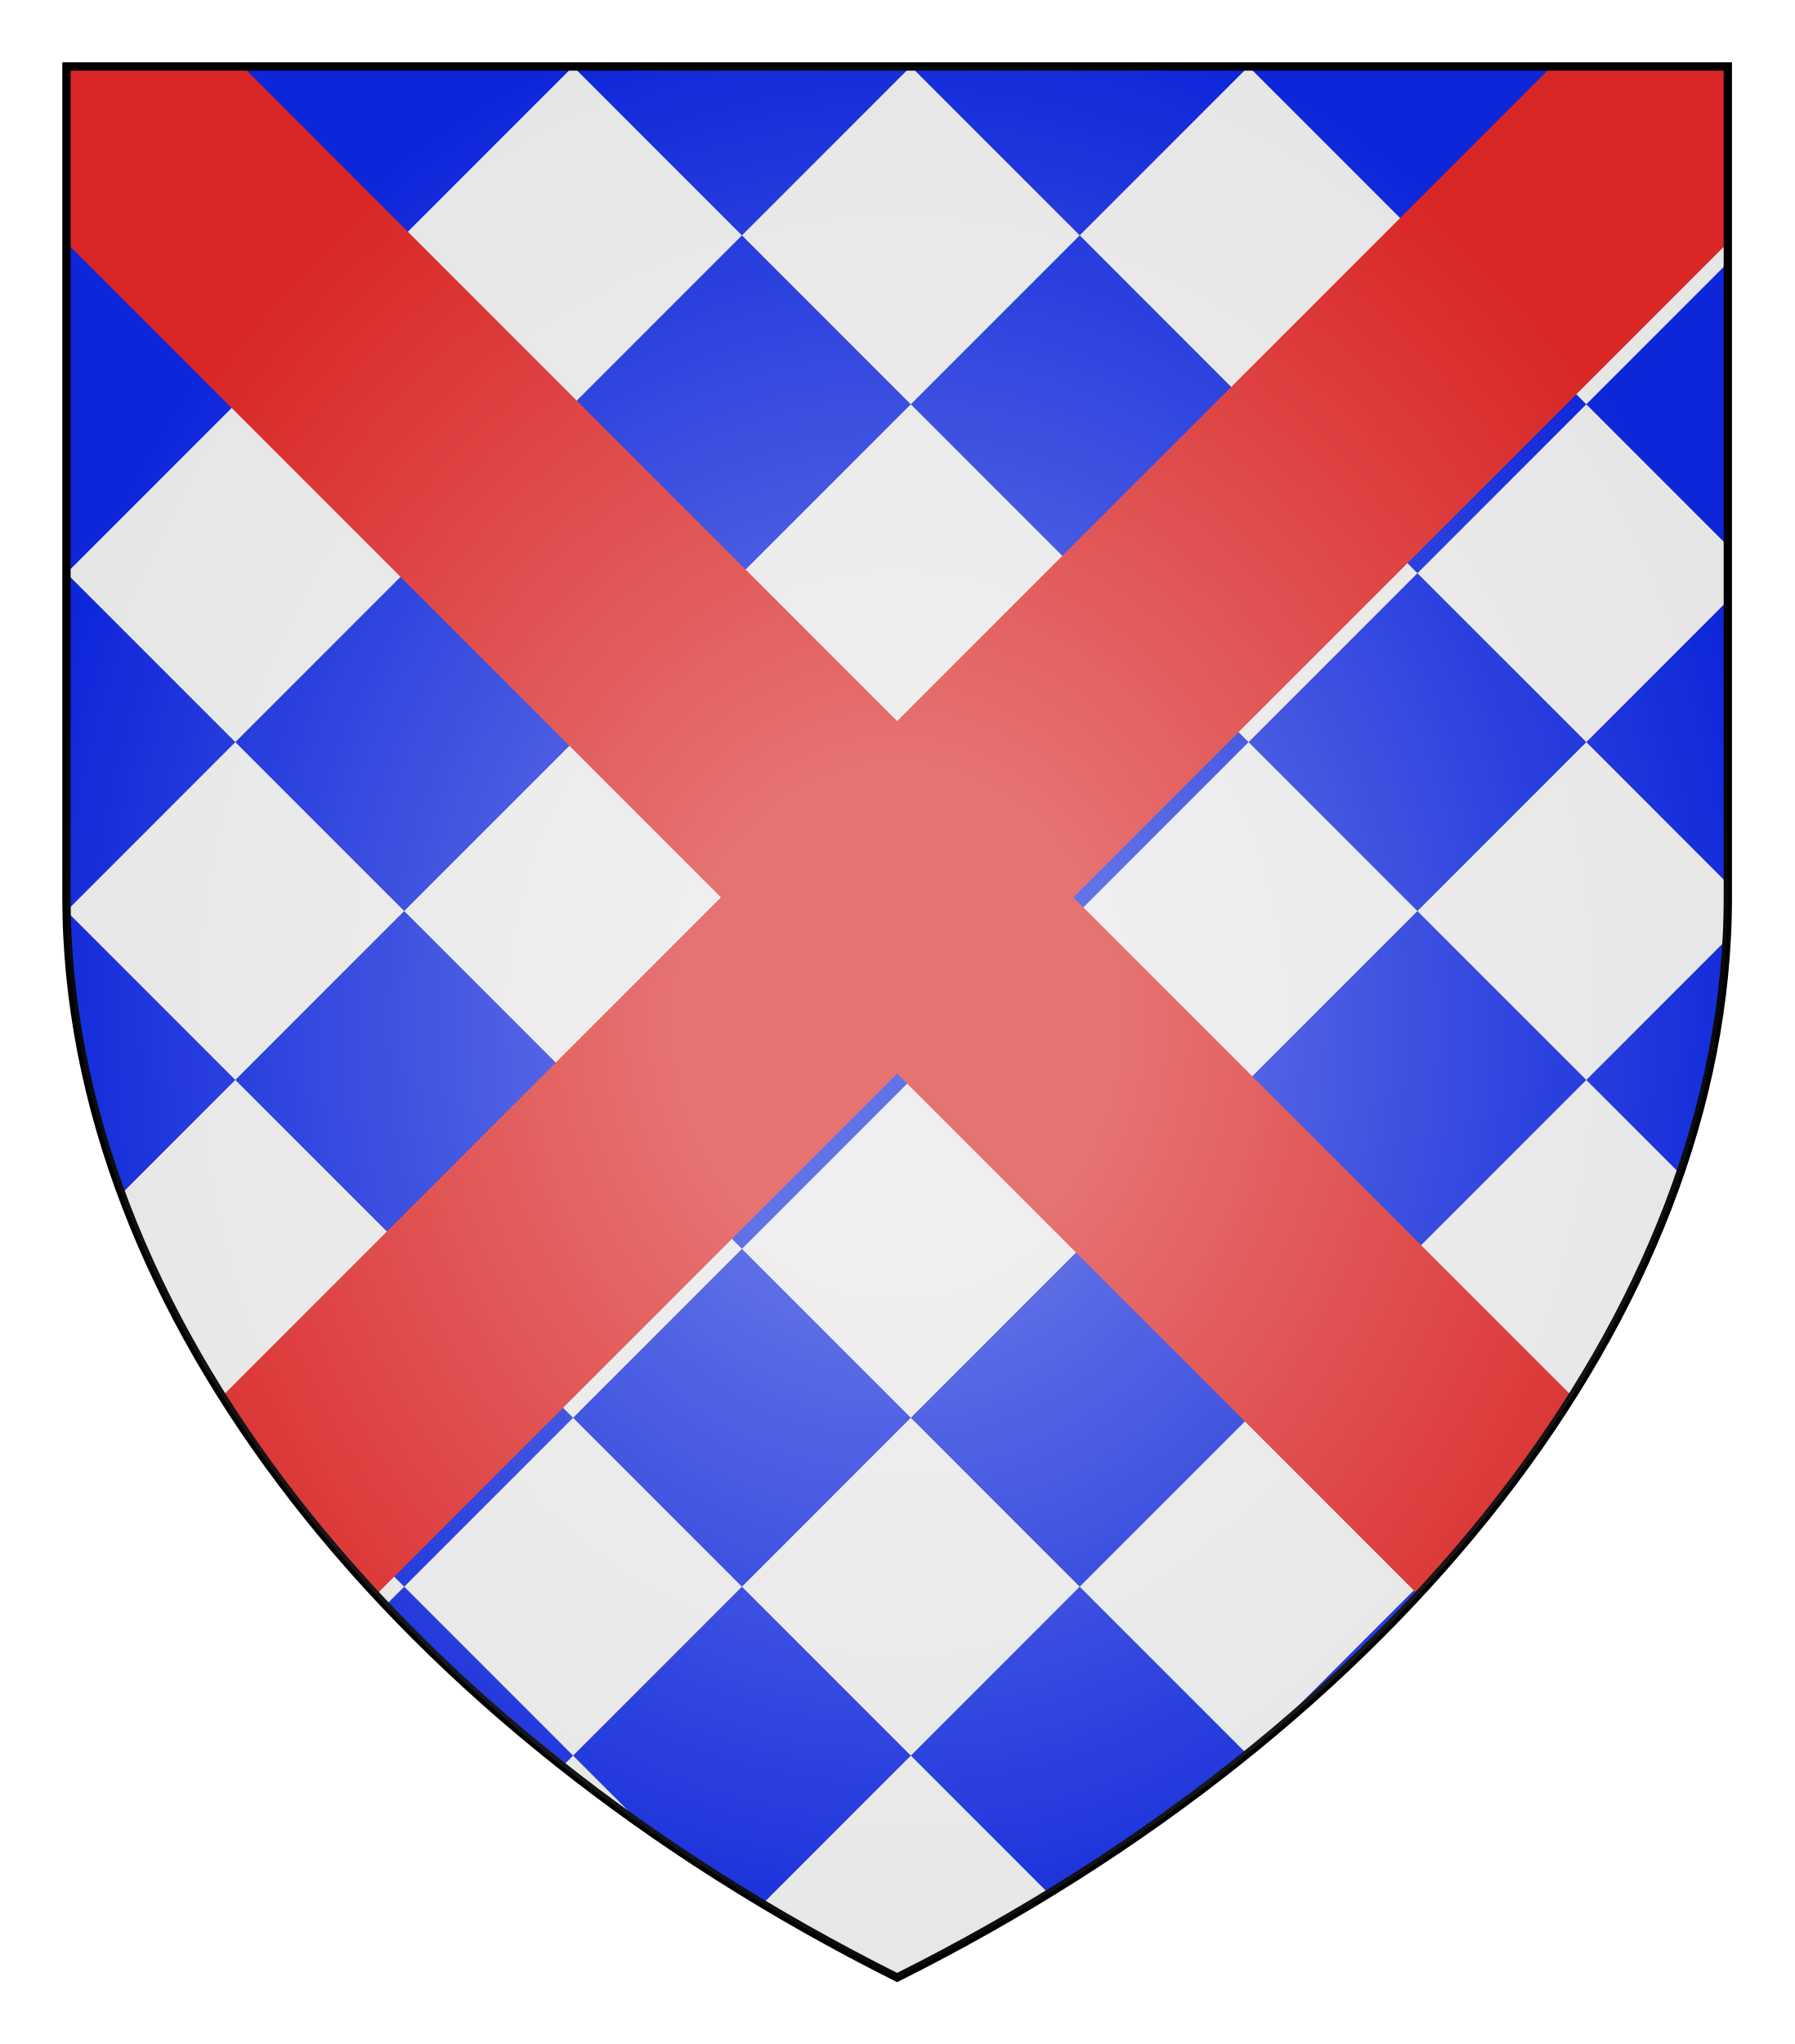
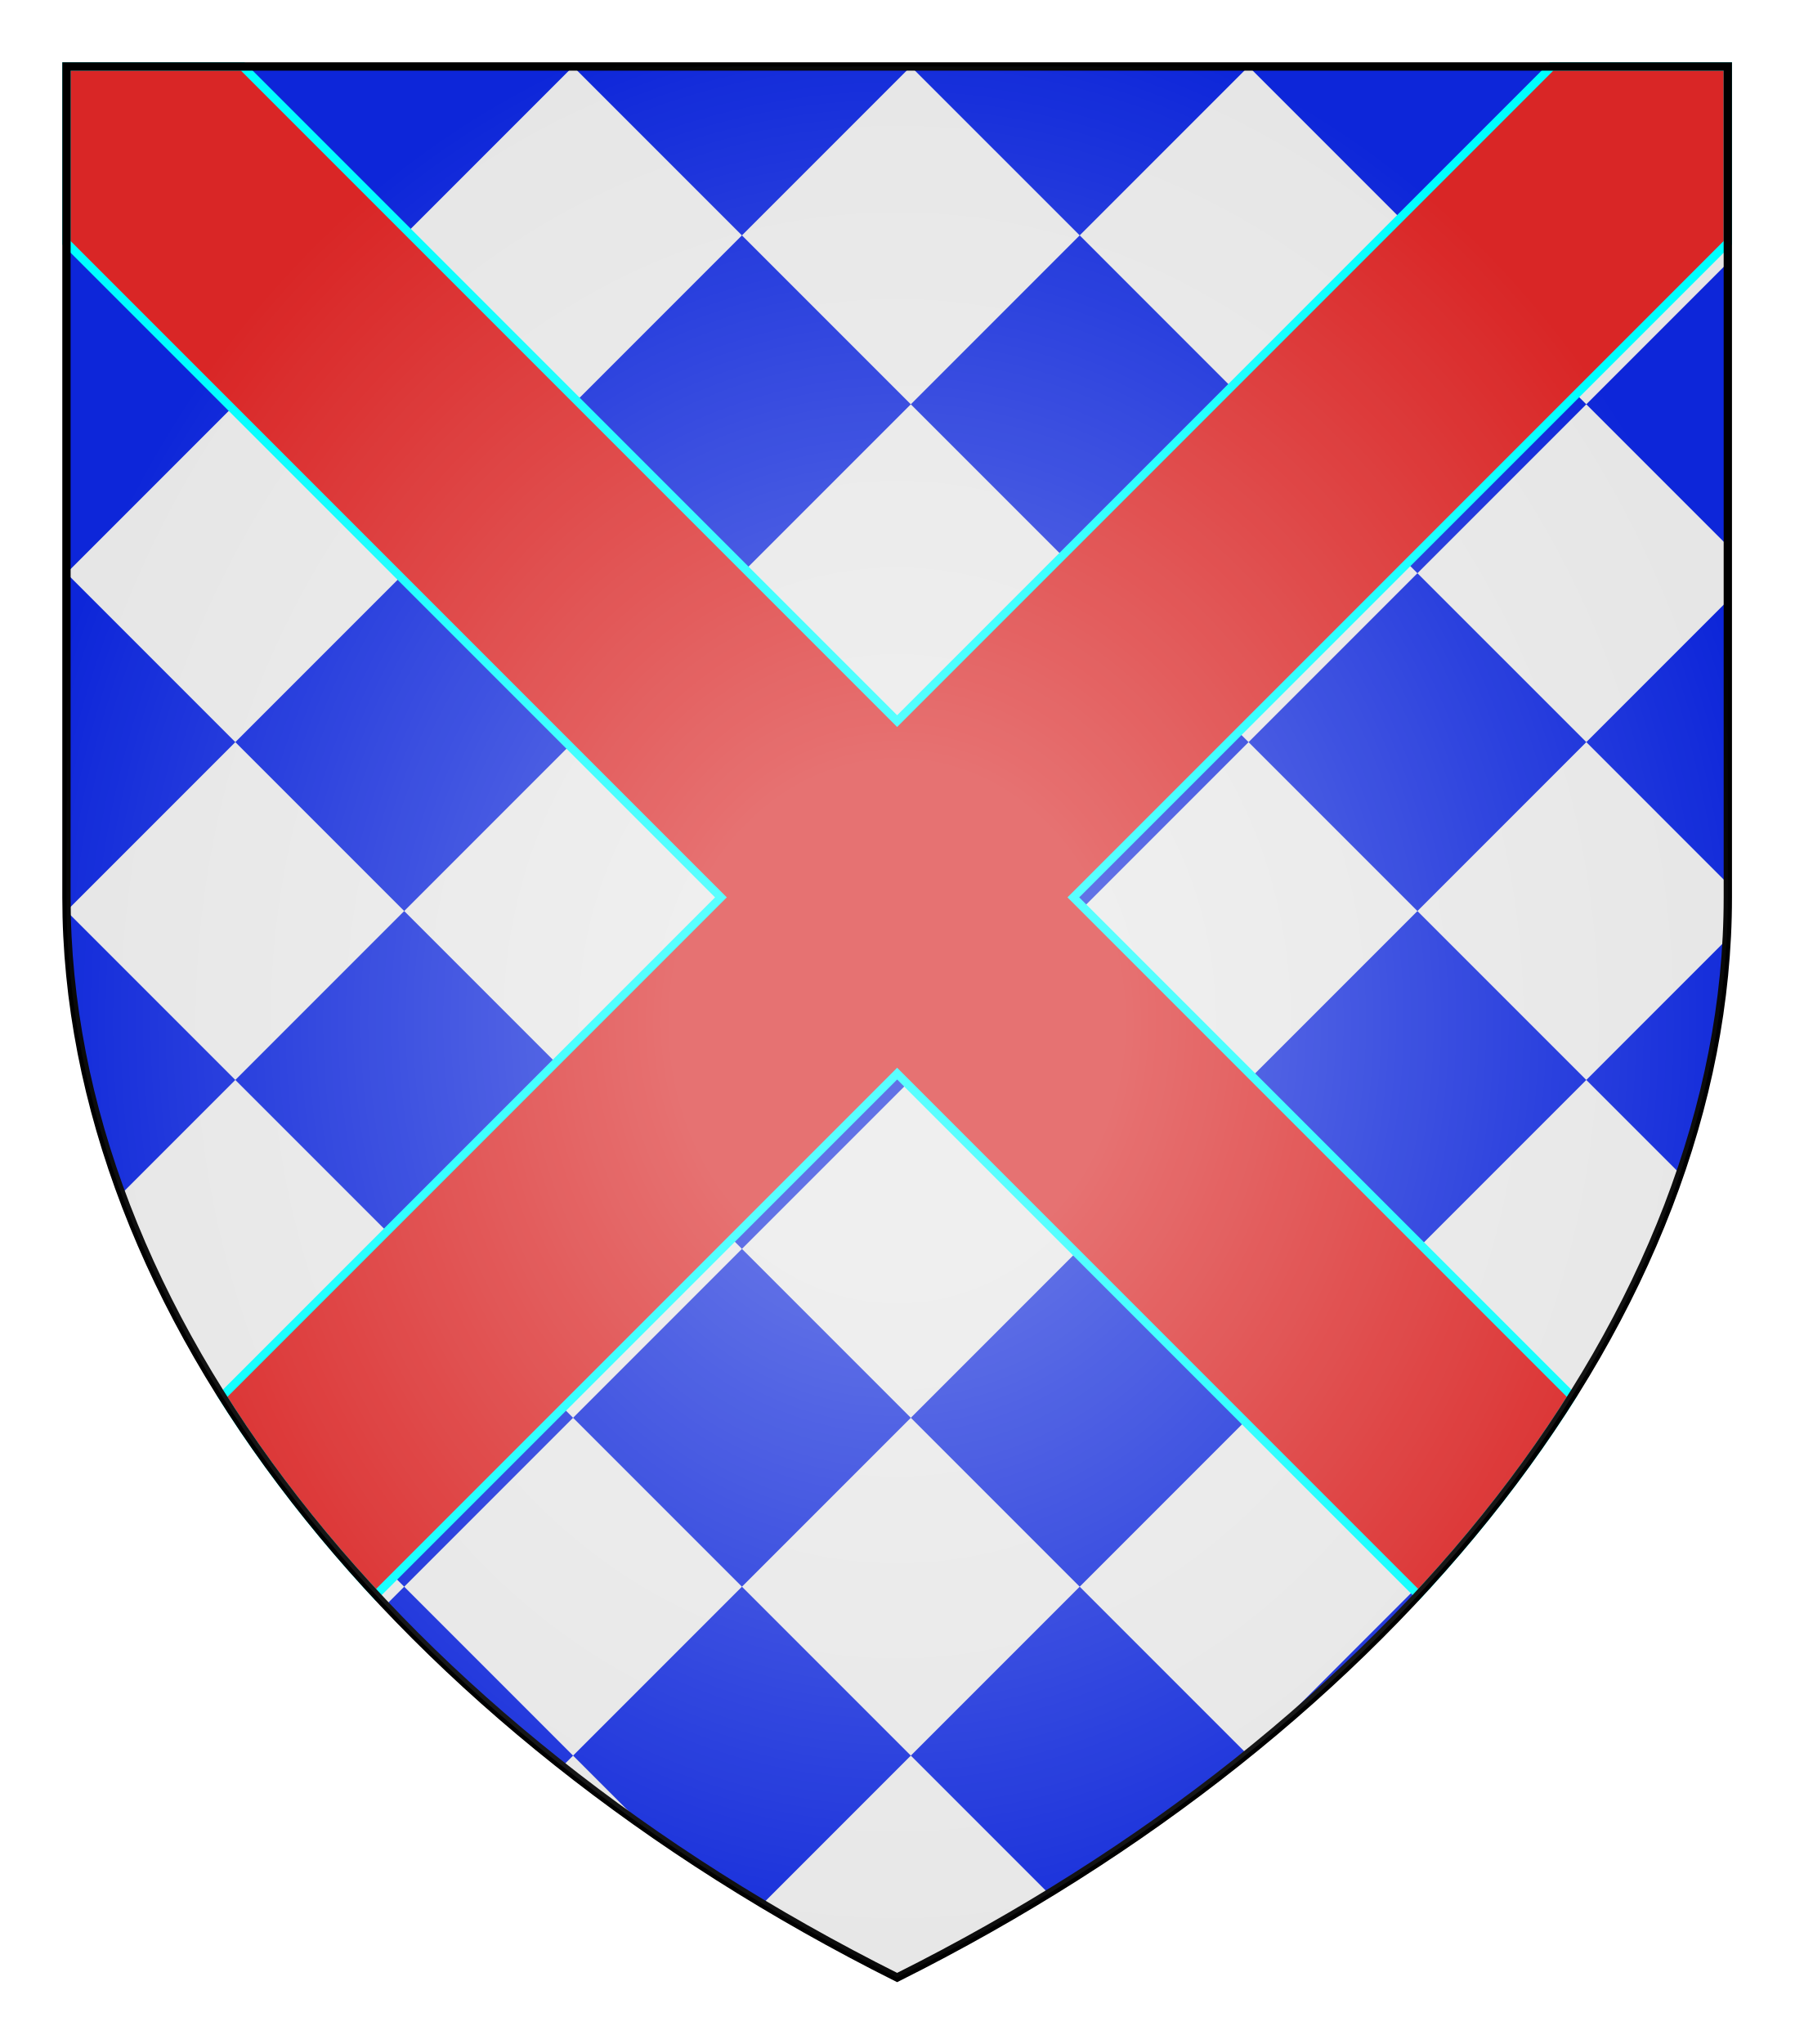
<svg xmlns="http://www.w3.org/2000/svg" height="246.0" width="216.0">
  <defs>
    <clipPath id="contour">
      <path d="M 8.0,8.0 L 208.0,8.0 L 208.0,108.0 C 208.0,158.0 168.0,208.0 108.0,238.0 C 48.0,208.0 8.0,158.0 8.0,108.0 L 8.0,8.0 Z" />
    </clipPath>
    <radialGradient id="lighting">
      <stop offset="25%" stop-color="white" stop-opacity="35%" />
      <stop offset="100%" stop-color="white" stop-opacity="0%" />
    </radialGradient>
  </defs>
  <g transform="translate(8.0,8.0)">
    <path d="M 0.0,0.0 L 0.0,100.0 C 0.0,150.0 40.0,200.0 100.0,230.0 C 160.0,200.0 200.0,150.0 200.0,100.0 L 200.0,0.0 L 0.0,0.0 Z" style="fill: rgb(13, 38, 217); stroke-width: 1px; stroke: none;" />
    <path d="M 20.329,0.0 L 0.0,20.329 L 20.329,40.659 L 40.659,20.329 L 20.329,0.0 L 20.329,0.0 Z" style="fill: rgb(230, 230, 230); stroke-width: 1px; stroke: none;" />
    <path d="M 60.988,0.0 L 40.659,20.329 L 60.988,40.659 L 81.317,20.329 L 60.988,0.0 L 60.988,0.0 Z" style="fill: rgb(230, 230, 230); stroke-width: 1px; stroke: none;" />
    <path d="M 101.647,0.0 L 81.317,20.329 L 101.647,40.659 L 121.976,20.329 L 101.647,0.0 L 101.647,0.0 Z" style="fill: rgb(230, 230, 230); stroke-width: 1px; stroke: none;" />
    <path d="M 142.305,0.0 L 121.976,20.329 L 142.305,40.659 L 162.635,20.329 L 142.305,0.0 L 142.305,0.0 Z" style="fill: rgb(230, 230, 230); stroke-width: 1px; stroke: none;" />
    <path d="M 182.964,0.0 L 162.635,20.329 L 182.964,40.659 L 200.0,23.623 L 200.0,17.036 L 182.964,0.0 L 182.964,0.0 Z" style="fill: rgb(230, 230, 230); stroke-width: 1px; stroke: none;" />
    <path d="M 20.329,40.659 L 0.0,60.988 L 20.329,81.317 L 40.659,60.988 L 20.329,40.659 L 20.329,40.659 Z" style="fill: rgb(230, 230, 230); stroke-width: 1px; stroke: none;" />
    <path d="M 60.988,40.659 L 40.659,60.988 L 60.988,81.317 L 81.317,60.988 L 60.988,40.659 L 60.988,40.659 Z" style="fill: rgb(230, 230, 230); stroke-width: 1px; stroke: none;" />
    <path d="M 101.647,40.659 L 81.317,60.988 L 101.647,81.317 L 121.976,60.988 L 101.647,40.659 L 101.647,40.659 Z" style="fill: rgb(230, 230, 230); stroke-width: 1px; stroke: none;" />
    <path d="M 142.305,40.659 L 121.976,60.988 L 142.305,81.317 L 162.635,60.988 L 142.305,40.659 L 142.305,40.659 Z" style="fill: rgb(230, 230, 230); stroke-width: 1px; stroke: none;" />
    <path d="M 182.964,40.659 L 162.635,60.988 L 182.964,81.317 L 200.0,64.281 L 200.0,57.695 L 182.964,40.659 L 182.964,40.659 Z" style="fill: rgb(230, 230, 230); stroke-width: 1px; stroke: none;" />
    <path d="M 20.329,81.317 L 0.014,101.632 L 0.014,101.632 C 0.014,101.642 0.015,101.652 0.015,101.661 L 0.015,101.661 L 20.329,121.976 L 40.659,101.647 L 20.329,81.317 L 20.329,81.317 Z" style="fill: rgb(230, 230, 230); stroke-width: 1px; stroke: none;" />
    <path d="M 60.988,81.317 L 40.659,101.647 L 60.988,121.976 L 81.317,101.647 L 60.988,81.317 L 60.988,81.317 Z" style="fill: rgb(230, 230, 230); stroke-width: 1px; stroke: none;" />
    <path d="M 101.647,81.317 L 81.317,101.647 L 101.647,121.976 L 121.976,101.647 L 101.647,81.317 L 101.647,81.317 Z" style="fill: rgb(230, 230, 230); stroke-width: 1px; stroke: none;" />
    <path d="M 142.305,81.317 L 121.976,101.647 L 142.305,121.976 L 162.635,101.647 L 142.305,81.317 L 142.305,81.317 Z" style="fill: rgb(230, 230, 230); stroke-width: 1px; stroke: none;" />
    <path d="M 182.964,81.317 L 162.635,101.647 L 182.964,121.976 L 199.863,105.077 L 199.863,105.077 C 199.954,103.385 200.0,101.692 200.0,100.0 L 200.0,98.353 L 182.964,81.317 L 182.964,81.317 Z" style="fill: rgb(230, 230, 230); stroke-width: 1px; stroke: none;" />
    <path d="M 20.329,121.976 L 6.621,135.684 L 6.621,135.684 C 10.009,144.864 14.64,153.874 20.381,162.582 L 20.381,162.582 L 40.659,142.305 L 20.329,121.976 L 20.329,121.976 Z" style="fill: rgb(230, 230, 230); stroke-width: 1px; stroke: none;" />
    <path d="M 60.988,121.976 L 40.659,142.305 L 60.988,162.635 L 81.317,142.305 L 60.988,121.976 L 60.988,121.976 Z" style="fill: rgb(230, 230, 230); stroke-width: 1px; stroke: none;" />
    <path d="M 101.647,121.976 L 81.317,142.305 L 101.647,162.635 L 121.976,142.305 L 101.647,121.976 L 101.647,121.976 Z" style="fill: rgb(230, 230, 230); stroke-width: 1px; stroke: none;" />
    <path d="M 142.305,121.976 L 121.976,142.305 L 142.305,162.635 L 162.635,142.305 L 142.305,121.976 L 142.305,121.976 Z" style="fill: rgb(230, 230, 230); stroke-width: 1px; stroke: none;" />
    <path d="M 182.964,121.976 L 162.635,142.305 L 180.913,160.584 L 180.913,160.584 C 186.55,151.728 191.039,142.573 194.245,133.257 L 194.245,133.257 L 182.964,121.976 L 182.964,121.976 Z" style="fill: rgb(230, 230, 230); stroke-width: 1px; stroke: none;" />
    <path d="M 20.585,162.89 L 20.585,162.89 C 25.692,170.595 31.669,178.062 38.423,185.199 L 38.423,185.199 L 40.659,182.964 L 20.585,162.89 L 20.585,162.89 Z" style="fill: rgb(230, 230, 230); stroke-width: 1px; stroke: none;" />
    <path d="M 60.988,162.635 L 40.659,182.964 L 60.988,203.293 L 81.317,182.964 L 60.988,162.635 L 60.988,162.635 Z" style="fill: rgb(230, 230, 230); stroke-width: 1px; stroke: none;" />
    <path d="M 101.647,162.635 L 81.317,182.964 L 101.647,203.293 L 121.976,182.964 L 101.647,162.635 L 101.647,162.635 Z" style="fill: rgb(230, 230, 230); stroke-width: 1px; stroke: none;" />
    <path d="M 142.305,162.635 L 121.976,182.964 L 142.124,203.112 L 142.124,203.112 C 142.787,202.578 143.445,202.04 144.098,201.5 L 144.098,201.5 L 162.635,182.964 L 142.305,162.635 L 142.305,162.635 Z" style="fill: rgb(230, 230, 230); stroke-width: 1px; stroke: none;" />
    <path d="M 170.162,175.436 L 162.635,182.964 L 163.167,183.497 L 163.167,183.497 C 165.607,180.852 167.94,178.164 170.162,175.436 L 170.162,175.436 Z" style="fill: rgb(230, 230, 230); stroke-width: 1px; stroke: none;" />
    <path d="M 60.988,203.293 L 59.708,204.573 L 59.708,204.573 C 62.927,207.112 66.254,209.586 69.683,211.988 L 69.683,211.988 L 60.988,203.293 L 60.988,203.293 Z" style="fill: rgb(230, 230, 230); stroke-width: 1px; stroke: none;" />
    <path d="M 101.647,203.293 L 83.806,221.134 L 83.806,221.134 C 89.021,224.251 94.424,227.212 100.0,230.0 C 106.311,226.844 112.401,223.468 118.246,219.893 L 118.246,219.893 L 101.647,203.293 L 101.647,203.293 Z" style="fill: rgb(230, 230, 230); stroke-width: 1px; stroke: none;" />
-     <path d="M 0.0,0.0 L 0.0,21.213 L 78.787,100.0 L 18.744,160.043 L 18.744,160.043 C 23.954,168.308 30.162,176.316 37.257,183.956 L 37.257,183.956 L 100.0,121.213 L 162.743,183.956 L 162.743,183.956 C 169.838,176.316 176.046,168.308 181.256,160.043 L 181.256,160.043 L 121.213,100.0 L 200.0,21.213 L 200.0,0.0 L 178.787,0.0 L 100.0,78.787 L 21.213,0.0 L 0.0,0.0 Z" style="fill: rgb(217, 38, 38); stroke-width: 1px; stroke: none;" />
+     <path d="M 0.0,0.0 L 0.0,21.213 L 78.787,100.0 L 18.744,160.043 L 18.744,160.043 C 23.954,168.308 30.162,176.316 37.257,183.956 L 37.257,183.956 L 100.0,121.213 L 162.743,183.956 L 162.743,183.956 C 169.838,176.316 176.046,168.308 181.256,160.043 L 181.256,160.043 L 121.213,100.0 L 200.0,21.213 L 200.0,0.0 L 178.787,0.0 L 100.0,78.787 L 21.213,0.0 L 0.0,0.0 Z" style="fill: rgb(217, 38, 38); stroke-width: 1px; stroke: rgb(0, 255, 255);" />
    <path d="M 0.0,0.0 L 200.0,0.0 L 200.0,100.0 C 200.0,150.0 160.0,200.0 100.0,230.0 C 40.0,200.0 0.0,150.0 0.0,100.0 L 0.0,0.0 Z" style="fill: none; stroke-width: 1px; stroke: rgb(0, 0, 0);" />
  </g>
  <rect clip-path="url(#contour)" fill="url(#lighting)" height="246.0" width="216.0" x="0.0" y="0.0" />
</svg>
